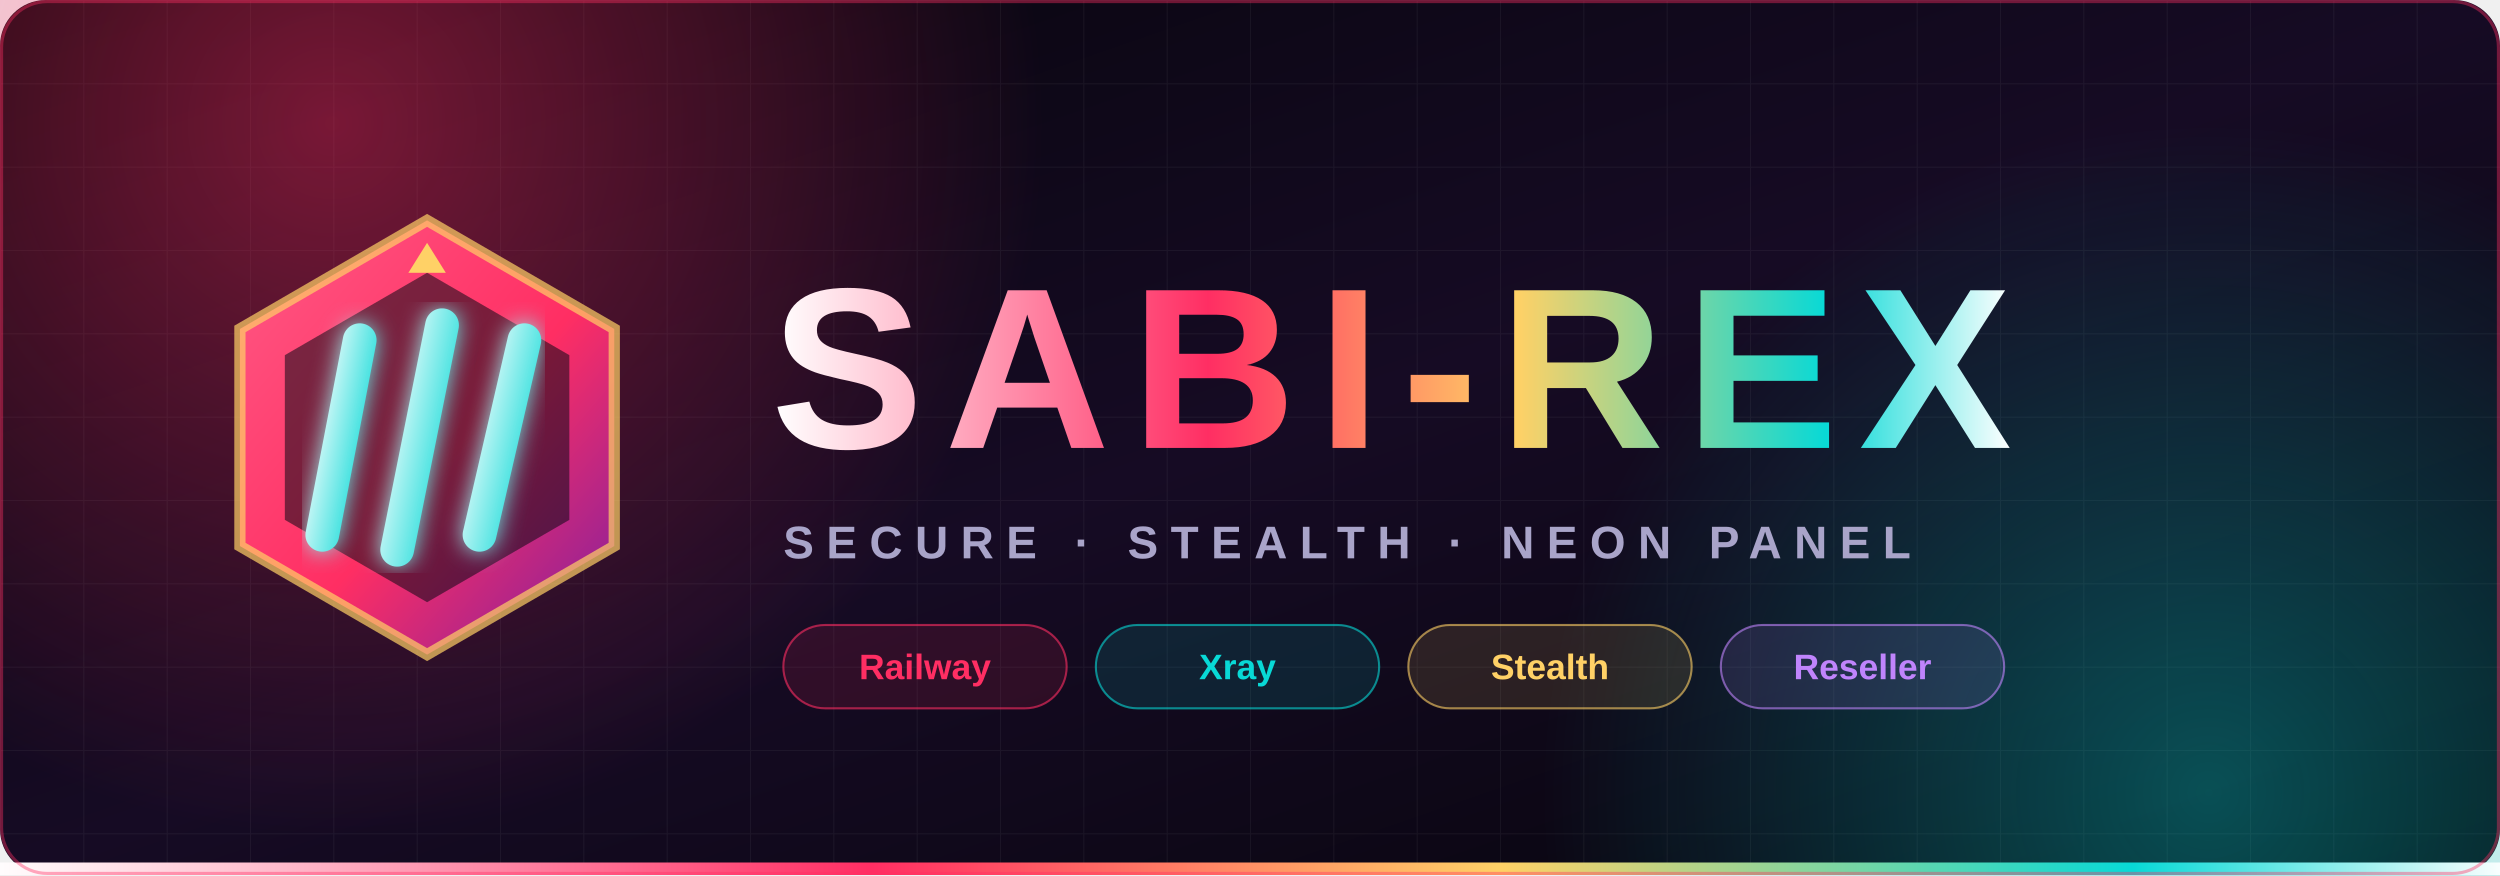
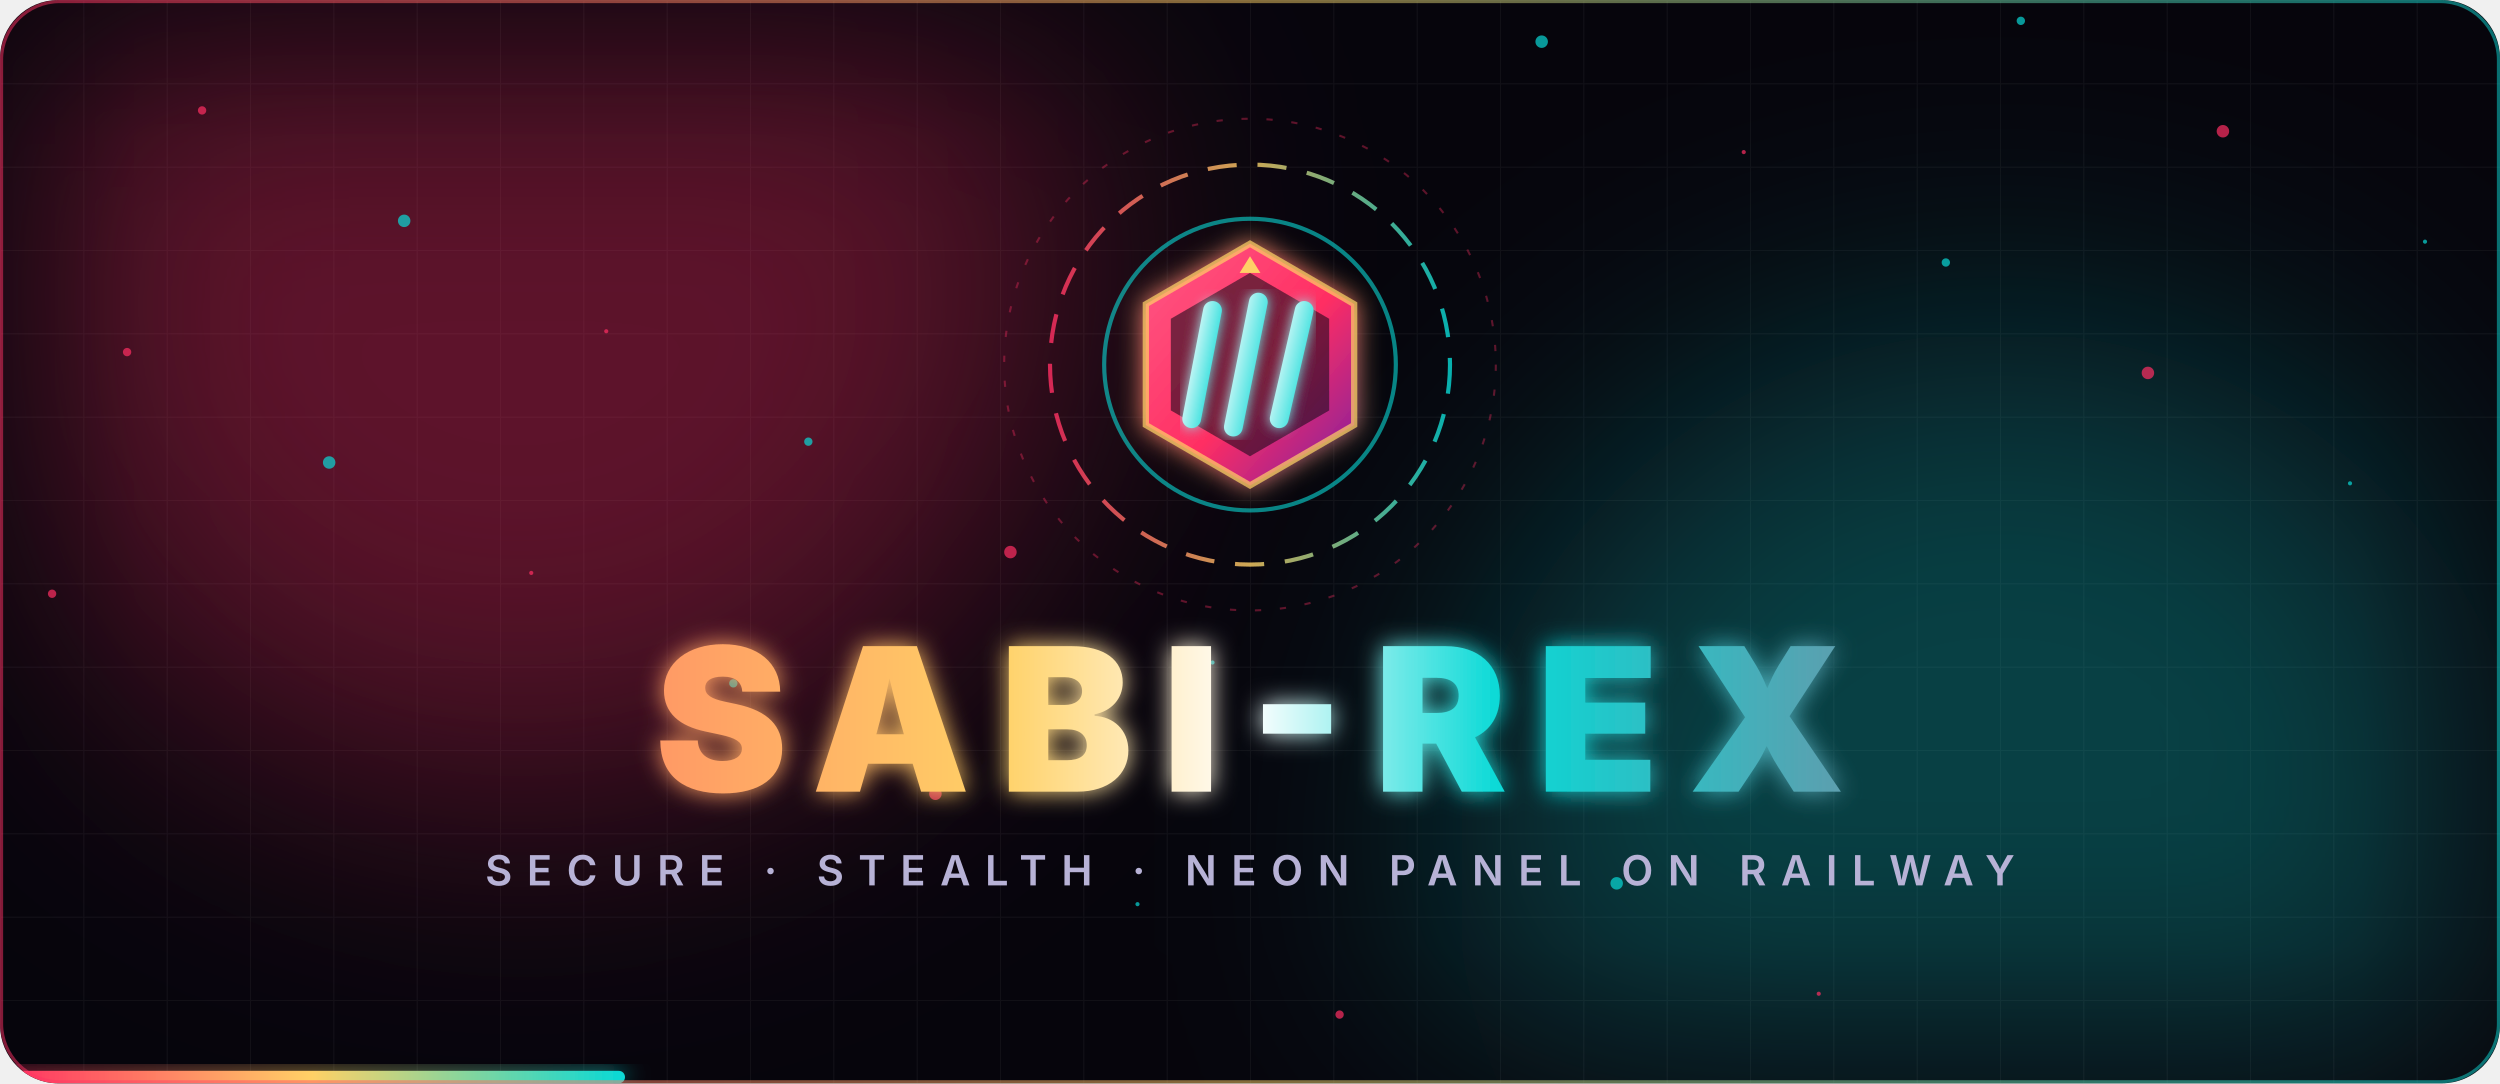
- <svg xmlns="http://www.w3.org/2000/svg" width="1200" height="420" viewBox="0 0 1200 420">
+ <svg xmlns="http://www.w3.org/2000/svg" width="1200" height="520" viewBox="0 0 1200 520">
  <defs>
-     <linearGradient id="bg" x1="0" y1="0" x2="1" y2="1">
-       <stop offset="0" stop-color="#05040a" />
-       <stop offset=".5" stop-color="#160b24" />
-       <stop offset="1" stop-color="#05040a" />
+     <linearGradient id="br" x1="0" x2="1">
+       <stop offset="0" stop-color="#ff2e63" />
+       <stop offset=".5" stop-color="#ffd166" />
+       <stop offset="1" stop-color="#08d9d6" />
    </linearGradient>
-     <linearGradient id="tx" x1="0" x2="1">
-       <stop offset="0" stop-color="#fff" />
-       <stop offset=".35" stop-color="#ff2e63" />
-       <stop offset=".6" stop-color="#ffd166" />
-       <stop offset=".85" stop-color="#08d9d6" />
-       <stop offset="1" stop-color="#fff" />
+     <linearGradient id="sh" gradientUnits="userSpaceOnUse" x1="0" x2="1200">
+       <stop offset="0" stop-color="#ff2e63" />
+       <stop offset=".4" stop-color="#ffd166" />
+       <stop offset=".5" stop-color="#fff" />
+       <stop offset=".6" stop-color="#08d9d6" />
+       <stop offset="1" stop-color="#ff2e63" />
+       <animateTransform attributeName="gradientTransform" type="translate" values="-800 0;800 0" dur="6s" repeatCount="indefinite" />
    </linearGradient>
-     <radialGradient id="g1">
-       <stop offset="0" stop-color="#ff2e63" stop-opacity=".45" />
-       <stop offset="1" stop-color="#ff2e63" stop-opacity="0" />
-     </radialGradient>
-     <radialGradient id="g2">
-       <stop offset="0" stop-color="#08d9d6" stop-opacity=".35" />
-       <stop offset="1" stop-color="#08d9d6" stop-opacity="0" />
-     </radialGradient>
-     <pattern id="grid" width="40" height="40" patternUnits="userSpaceOnUse">
-       <path d="M40 0H0V40" fill="none" stroke="#fff" stroke-opacity=".05" />
+     <filter id="gl" x="-50%" y="-50%" width="200%" height="200%">
+       <feGaussianBlur stdDeviation="6" result="b" />
+       <feMerge>
+         <feMergeNode in="b" />
+         <feMergeNode in="SourceGraphic" />
+       </feMerge>
+     </filter>
+     <filter id="bl" x="-50%" y="-50%" width="200%" height="200%">
+       <feGaussianBlur stdDeviation="70" />
+     </filter>
+     <pattern id="gd" width="40" height="40" patternUnits="userSpaceOnUse">
+       <path d="M40 0H0V40" fill="none" stroke="#fff" stroke-opacity=".045" />
    </pattern>
+     <clipPath id="cp">
+       <rect width="1200" height="520" rx="28" />
+     </clipPath>
  </defs>
-   <rect width="1200" height="420" rx="22" fill="url(#bg)" />
-   <rect width="1200" height="420" rx="22" fill="url(#grid)" />
-   <circle cx="160" cy="60" r="340" fill="url(#g1)">
-     <animate attributeName="cx" values="160;360;160" dur="14s" repeatCount="indefinite" />
-   </circle>
-   <circle cx="1060" cy="380" r="320" fill="url(#g2)">
-     <animate attributeName="cy" values="380;240;380" dur="12s" repeatCount="indefinite" />
-   </circle>
-   <g>
-     <g transform="translate(90,95) scale(1.796875)">
-       <defs>
-         <linearGradient id="rxg" x1="0" y1="0" x2="1" y2="1">
-           <stop offset="0" stop-color="#ff5a85" />
-           <stop offset=".55" stop-color="#ff2e63" />
-           <stop offset="1" stop-color="#7b1fa2" />
-         </linearGradient>
-         <linearGradient id="rxc" x1="0" y1="0" x2="1" y2="1">
-           <stop offset="0" stop-color="#ffffff" />
-           <stop offset="1" stop-color="#08d9d6" />
-         </linearGradient>
-         <filter id="rxs">
-           <feGaussianBlur stdDeviation="3" result="b" />
-           <feMerge>
-             <feMergeNode in="b" />
-             <feMergeNode in="SourceGraphic" />
-           </feMerge>
-         </filter>
-       </defs>
-       <path d="M64 6 114 35v58L64 122 14 93V35Z" fill="url(#rxg)" />
-       <path d="M64 6 114 35v58L64 122 14 93V35Z" fill="none" stroke="#ffd166" stroke-opacity=".7" stroke-width="3" />
-       <path d="M64 20 102 42v44L64 108 26 86V42Z" fill="#0b0914" fill-opacity=".55" />
-       <g filter="url(#rxs)" stroke="url(#rxc)" stroke-width="9" stroke-linecap="round">
-         <path d="M46 38 36 90" />
-         <path d="M68 34 56 94" />
-         <path d="M90 38 78 90" />
+   <g clip-path="url(#cp)">
+     <rect width="1200" height="520" fill="#06050c" />
+     <rect width="1200" height="520" fill="url(#gd)" />
+     <circle cx="250" cy="120" r="260" fill="#ff2e63" opacity=".35" filter="url(#bl)">
+       <animate attributeName="cx" values="250;420;250" dur="14s" repeatCount="indefinite" />
+     </circle>
+     <circle cx="960" cy="420" r="260" fill="#08d9d6" opacity=".28" filter="url(#bl)">
+       <animate attributeName="cy" values="420;260;420" dur="12s" repeatCount="indefinite" />
+     </circle>
+     <circle cx="0" cy="0" r="1" fill="#08d9d6" opacity=".7">
+       <animate attributeName="cy" values="0;-60;0" dur="6s" repeatCount="indefinite" />
+       <animate attributeName="opacity" values=".2;.9;.2" dur="3s" repeatCount="indefinite" />
+     </circle>
+     <circle cx="97" cy="53" r="2" fill="#ff2e63" opacity=".7">
+       <animate attributeName="cy" values="53;-7;53" dur="7s" repeatCount="indefinite" />
+       <animate attributeName="opacity" values=".2;.9;.2" dur="4s" repeatCount="indefinite" />
+     </circle>
+     <circle cx="194" cy="106" r="3" fill="#08d9d6" opacity=".7">
+       <animate attributeName="cy" values="106;46;106" dur="8s" repeatCount="indefinite" />
+       <animate attributeName="opacity" values=".2;.9;.2" dur="5s" repeatCount="indefinite" />
+     </circle>
+     <circle cx="291" cy="159" r="1" fill="#ff2e63" opacity=".7">
+       <animate attributeName="cy" values="159;99;159" dur="9s" repeatCount="indefinite" />
+       <animate attributeName="opacity" values=".2;.9;.2" dur="6s" repeatCount="indefinite" />
+     </circle>
+     <circle cx="388" cy="212" r="2" fill="#08d9d6" opacity=".7">
+       <animate attributeName="cy" values="212;152;212" dur="10s" repeatCount="indefinite" />
+       <animate attributeName="opacity" values=".2;.9;.2" dur="3s" repeatCount="indefinite" />
+     </circle>
+     <circle cx="485" cy="265" r="3" fill="#ff2e63" opacity=".7">
+       <animate attributeName="cy" values="265;205;265" dur="6s" repeatCount="indefinite" />
+       <animate attributeName="opacity" values=".2;.9;.2" dur="4s" repeatCount="indefinite" />
+     </circle>
+     <circle cx="582" cy="318" r="1" fill="#08d9d6" opacity=".7">
+       <animate attributeName="cy" values="318;258;318" dur="7s" repeatCount="indefinite" />
+       <animate attributeName="opacity" values=".2;.9;.2" dur="5s" repeatCount="indefinite" />
+     </circle>
+     <circle cx="679" cy="371" r="2" fill="#ff2e63" opacity=".7">
+       <animate attributeName="cy" values="371;311;371" dur="8s" repeatCount="indefinite" />
+       <animate attributeName="opacity" values=".2;.9;.2" dur="6s" repeatCount="indefinite" />
+     </circle>
+     <circle cx="776" cy="424" r="3" fill="#08d9d6" opacity=".7">
+       <animate attributeName="cy" values="424;364;424" dur="9s" repeatCount="indefinite" />
+       <animate attributeName="opacity" values=".2;.9;.2" dur="3s" repeatCount="indefinite" />
+     </circle>
+     <circle cx="873" cy="477" r="1" fill="#ff2e63" opacity=".7">
+       <animate attributeName="cy" values="477;417;477" dur="10s" repeatCount="indefinite" />
+       <animate attributeName="opacity" values=".2;.9;.2" dur="4s" repeatCount="indefinite" />
+     </circle>
+     <circle cx="970" cy="10" r="2" fill="#08d9d6" opacity=".7">
+       <animate attributeName="cy" values="10;-50;10" dur="6s" repeatCount="indefinite" />
+       <animate attributeName="opacity" values=".2;.9;.2" dur="5s" repeatCount="indefinite" />
+     </circle>
+     <circle cx="1067" cy="63" r="3" fill="#ff2e63" opacity=".7">
+       <animate attributeName="cy" values="63;3;63" dur="7s" repeatCount="indefinite" />
+       <animate attributeName="opacity" values=".2;.9;.2" dur="6s" repeatCount="indefinite" />
+     </circle>
+     <circle cx="1164" cy="116" r="1" fill="#08d9d6" opacity=".7">
+       <animate attributeName="cy" values="116;56;116" dur="8s" repeatCount="indefinite" />
+       <animate attributeName="opacity" values=".2;.9;.2" dur="3s" repeatCount="indefinite" />
+     </circle>
+     <circle cx="61" cy="169" r="2" fill="#ff2e63" opacity=".7">
+       <animate attributeName="cy" values="169;109;169" dur="9s" repeatCount="indefinite" />
+       <animate attributeName="opacity" values=".2;.9;.2" dur="4s" repeatCount="indefinite" />
+     </circle>
+     <circle cx="158" cy="222" r="3" fill="#08d9d6" opacity=".7">
+       <animate attributeName="cy" values="222;162;222" dur="10s" repeatCount="indefinite" />
+       <animate attributeName="opacity" values=".2;.9;.2" dur="5s" repeatCount="indefinite" />
+     </circle>
+     <circle cx="255" cy="275" r="1" fill="#ff2e63" opacity=".7">
+       <animate attributeName="cy" values="275;215;275" dur="6s" repeatCount="indefinite" />
+       <animate attributeName="opacity" values=".2;.9;.2" dur="6s" repeatCount="indefinite" />
+     </circle>
+     <circle cx="352" cy="328" r="2" fill="#08d9d6" opacity=".7">
+       <animate attributeName="cy" values="328;268;328" dur="7s" repeatCount="indefinite" />
+       <animate attributeName="opacity" values=".2;.9;.2" dur="3s" repeatCount="indefinite" />
+     </circle>
+     <circle cx="449" cy="381" r="3" fill="#ff2e63" opacity=".7">
+       <animate attributeName="cy" values="381;321;381" dur="8s" repeatCount="indefinite" />
+       <animate attributeName="opacity" values=".2;.9;.2" dur="4s" repeatCount="indefinite" />
+     </circle>
+     <circle cx="546" cy="434" r="1" fill="#08d9d6" opacity=".7">
+       <animate attributeName="cy" values="434;374;434" dur="9s" repeatCount="indefinite" />
+       <animate attributeName="opacity" values=".2;.9;.2" dur="5s" repeatCount="indefinite" />
+     </circle>
+     <circle cx="643" cy="487" r="2" fill="#ff2e63" opacity=".7">
+       <animate attributeName="cy" values="487;427;487" dur="10s" repeatCount="indefinite" />
+       <animate attributeName="opacity" values=".2;.9;.2" dur="6s" repeatCount="indefinite" />
+     </circle>
+     <circle cx="740" cy="20" r="3" fill="#08d9d6" opacity=".7">
+       <animate attributeName="cy" values="20;-40;20" dur="6s" repeatCount="indefinite" />
+       <animate attributeName="opacity" values=".2;.9;.2" dur="3s" repeatCount="indefinite" />
+     </circle>
+     <circle cx="837" cy="73" r="1" fill="#ff2e63" opacity=".7">
+       <animate attributeName="cy" values="73;13;73" dur="7s" repeatCount="indefinite" />
+       <animate attributeName="opacity" values=".2;.9;.2" dur="4s" repeatCount="indefinite" />
+     </circle>
+     <circle cx="934" cy="126" r="2" fill="#08d9d6" opacity=".7">
+       <animate attributeName="cy" values="126;66;126" dur="8s" repeatCount="indefinite" />
+       <animate attributeName="opacity" values=".2;.9;.2" dur="5s" repeatCount="indefinite" />
+     </circle>
+     <circle cx="1031" cy="179" r="3" fill="#ff2e63" opacity=".7">
+       <animate attributeName="cy" values="179;119;179" dur="9s" repeatCount="indefinite" />
+       <animate attributeName="opacity" values=".2;.9;.2" dur="6s" repeatCount="indefinite" />
+     </circle>
+     <circle cx="1128" cy="232" r="1" fill="#08d9d6" opacity=".7">
+       <animate attributeName="cy" values="232;172;232" dur="10s" repeatCount="indefinite" />
+       <animate attributeName="opacity" values=".2;.9;.2" dur="3s" repeatCount="indefinite" />
+     </circle>
+     <circle cx="25" cy="285" r="2" fill="#ff2e63" opacity=".7">
+       <animate attributeName="cy" values="285;225;285" dur="6s" repeatCount="indefinite" />
+       <animate attributeName="opacity" values=".2;.9;.2" dur="4s" repeatCount="indefinite" />
+     </circle>
+     <g transform="translate(600 175)">
+       <circle r="96" fill="none" stroke="url(#br)" stroke-width="2" stroke-dasharray="14 10" opacity=".8">
+         <animateTransform attributeName="transform" type="rotate" values="0;360" dur="20s" repeatCount="indefinite" />
+       </circle>
+       <circle r="118" fill="none" stroke="#ff2e63" stroke-opacity=".35" stroke-dasharray="3 9">
+         <animateTransform attributeName="transform" type="rotate" values="360;0" dur="30s" repeatCount="indefinite" />
+       </circle>
+       <circle r="70" fill="none" stroke="#08d9d6" stroke-width="2" opacity=".6">
+         <animate attributeName="r" values="70;130" dur="3s" repeatCount="indefinite" />
+         <animate attributeName="opacity" values=".6;0" dur="3s" repeatCount="indefinite" />
+       </circle>
+       <g filter="url(#gl)">
+         <g transform="translate(-64 -64)">
+           <defs>
+             <linearGradient id="rxg" x1="0" y1="0" x2="1" y2="1">
+               <stop offset="0" stop-color="#ff5a85" />
+               <stop offset=".55" stop-color="#ff2e63" />
+               <stop offset="1" stop-color="#7b1fa2" />
+             </linearGradient>
+             <linearGradient id="rxc" x1="0" y1="0" x2="1" y2="1">
+               <stop offset="0" stop-color="#ffffff" />
+               <stop offset="1" stop-color="#08d9d6" />
+             </linearGradient>
+             <filter id="rxs">
+               <feGaussianBlur stdDeviation="3" result="b" />
+               <feMerge>
+                 <feMergeNode in="b" />
+                 <feMergeNode in="SourceGraphic" />
+               </feMerge>
+             </filter>
+           </defs>
+           <path d="M64 6 114 35v58L64 122 14 93V35Z" fill="url(#rxg)" />
+           <path d="M64 6 114 35v58L64 122 14 93V35Z" fill="none" stroke="#ffd166" stroke-opacity=".7" stroke-width="3" />
+           <path d="M64 20 102 42v44L64 108 26 86V42Z" fill="#0b0914" fill-opacity=".55" />
+           <g filter="url(#rxs)" stroke="url(#rxc)" stroke-width="9" stroke-linecap="round">
+             <path d="M46 38 36 90" />
+             <path d="M68 34 56 94" />
+             <path d="M90 38 78 90" />
+           </g>
+           <path d="M64 12l5 8h-10z" fill="#ffd166" />
+         </g>
+         <animateTransform attributeName="transform" type="translate" values="0 0;0 -7;0 0" dur="4s" repeatCount="indefinite" />
      </g>
-       <path d="M64 12l5 8h-10z" fill="#ffd166" />
    </g>
-     <animateTransform attributeName="transform" type="translate" values="0 0;0 -8;0 0" dur="4s" repeatCount="indefinite" />
+     <text x="600" y="380" text-anchor="middle" font-family="'Segoe UI','Inter','Helvetica Neue',Arial,sans-serif" font-size="96" font-weight="900" letter-spacing="14" fill="url(#sh)" filter="url(#gl)">SABI-REX</text>
+     <text x="600" y="425" text-anchor="middle" font-family="'Segoe UI','Inter','Helvetica Neue',Arial,sans-serif" font-size="20" font-weight="600" letter-spacing="7" fill="#b7b2d6">SECURE · STEALTH · NEON PANEL ON RAILWAY</text>
+     <rect y="514" width="300" height="6" rx="3" fill="url(#br)" filter="url(#gl)">
+       <animate attributeName="x" values="-300;1200" dur="4s" repeatCount="indefinite" />
+     </rect>
  </g>
-   <text x="370" y="215" text-anchor="start" style="font-family:'Segoe UI',Tahoma,Arial,sans-serif;font-size:110px;font-weight:900" fill="url(#tx)" letter-spacing="10">SABI-REX</text>
-   <text x="376" y="268" text-anchor="start" style="font-family:'Segoe UI',Tahoma,Arial,sans-serif;font-size:22px;font-weight:600" fill="#a9a4c9" letter-spacing="6">SECURE · STEALTH · NEON PANEL</text>
-   <rect x="376" y="300" width="136" height="40" rx="20" fill="#ff2e63" fill-opacity=".12" stroke="#ff2e63" stroke-opacity=".6" />
-   <text x="444" y="326" text-anchor="middle" style="font-family:'Segoe UI',Tahoma,Arial,sans-serif;font-size:17px;font-weight:700" fill="#ff2e63">Railway</text>
-   <rect x="526" y="300" width="136" height="40" rx="20" fill="#08d9d6" fill-opacity=".12" stroke="#08d9d6" stroke-opacity=".6" />
-   <text x="594" y="326" text-anchor="middle" style="font-family:'Segoe UI',Tahoma,Arial,sans-serif;font-size:17px;font-weight:700" fill="#08d9d6">Xray</text>
-   <rect x="676" y="300" width="136" height="40" rx="20" fill="#ffd166" fill-opacity=".12" stroke="#ffd166" stroke-opacity=".6" />
-   <text x="744" y="326" text-anchor="middle" style="font-family:'Segoe UI',Tahoma,Arial,sans-serif;font-size:17px;font-weight:700" fill="#ffd166">Stealth</text>
-   <rect x="826" y="300" width="136" height="40" rx="20" fill="#c084fc" fill-opacity=".12" stroke="#c084fc" stroke-opacity=".6" />
-   <text x="894" y="326" text-anchor="middle" style="font-family:'Segoe UI',Tahoma,Arial,sans-serif;font-size:17px;font-weight:700" fill="#c084fc">Reseller</text>
-   <rect x="0" y="414" width="1200" height="6" fill="url(#tx)">
-     <animate attributeName="x" values="-1200;1200" dur="5s" repeatCount="indefinite" />
-   </rect>
-   <rect x=".75" y=".75" width="1198.5" height="418.5" rx="22" fill="none" stroke="#ff2e63" stroke-opacity=".4" stroke-width="1.5" />
+   <rect x=".75" y=".75" width="1198.5" height="518.5" rx="28" fill="none" stroke="url(#br)" stroke-opacity=".5" stroke-width="1.5" />
</svg>
